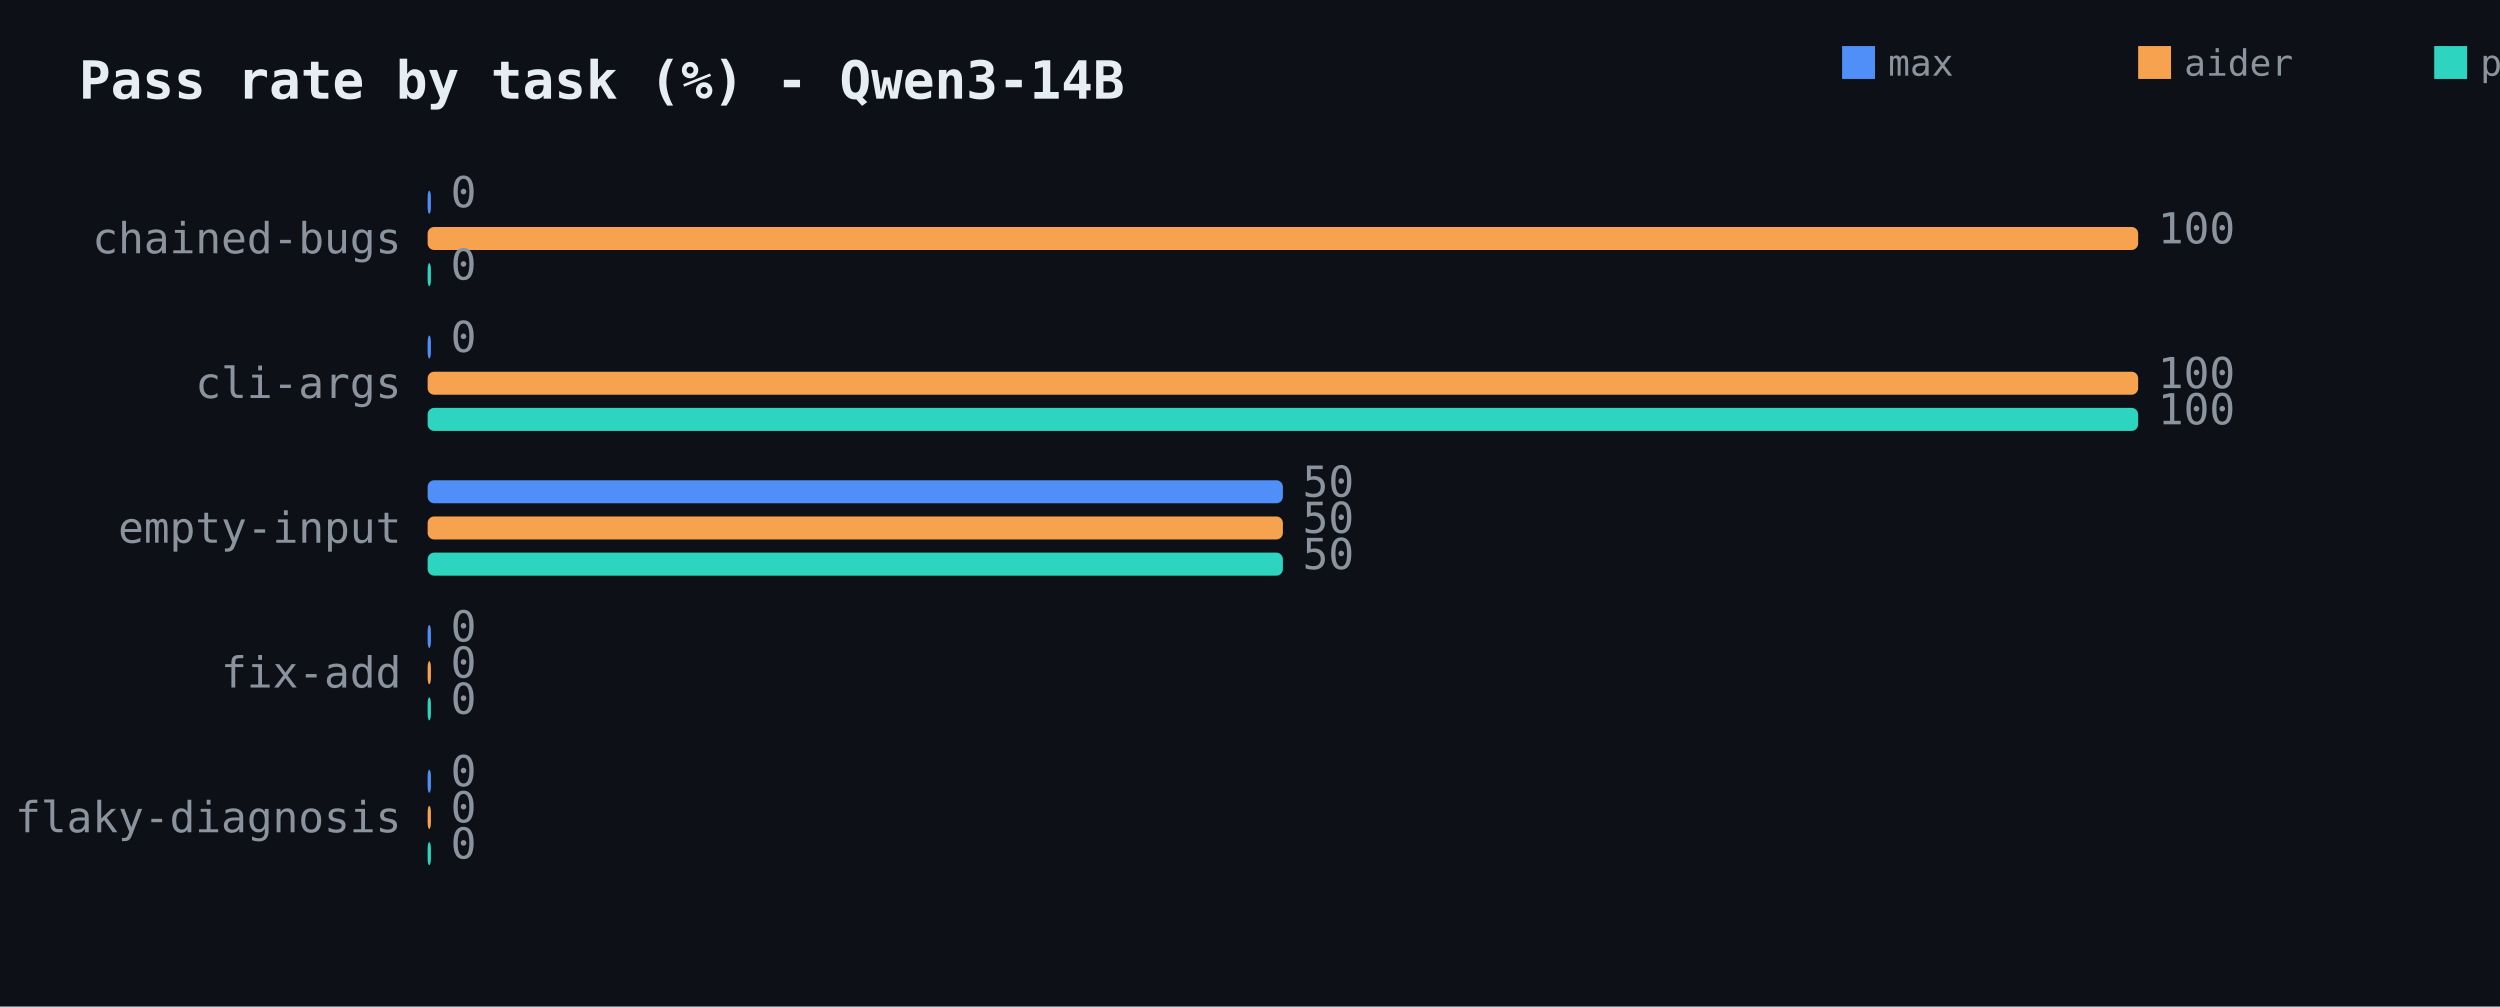
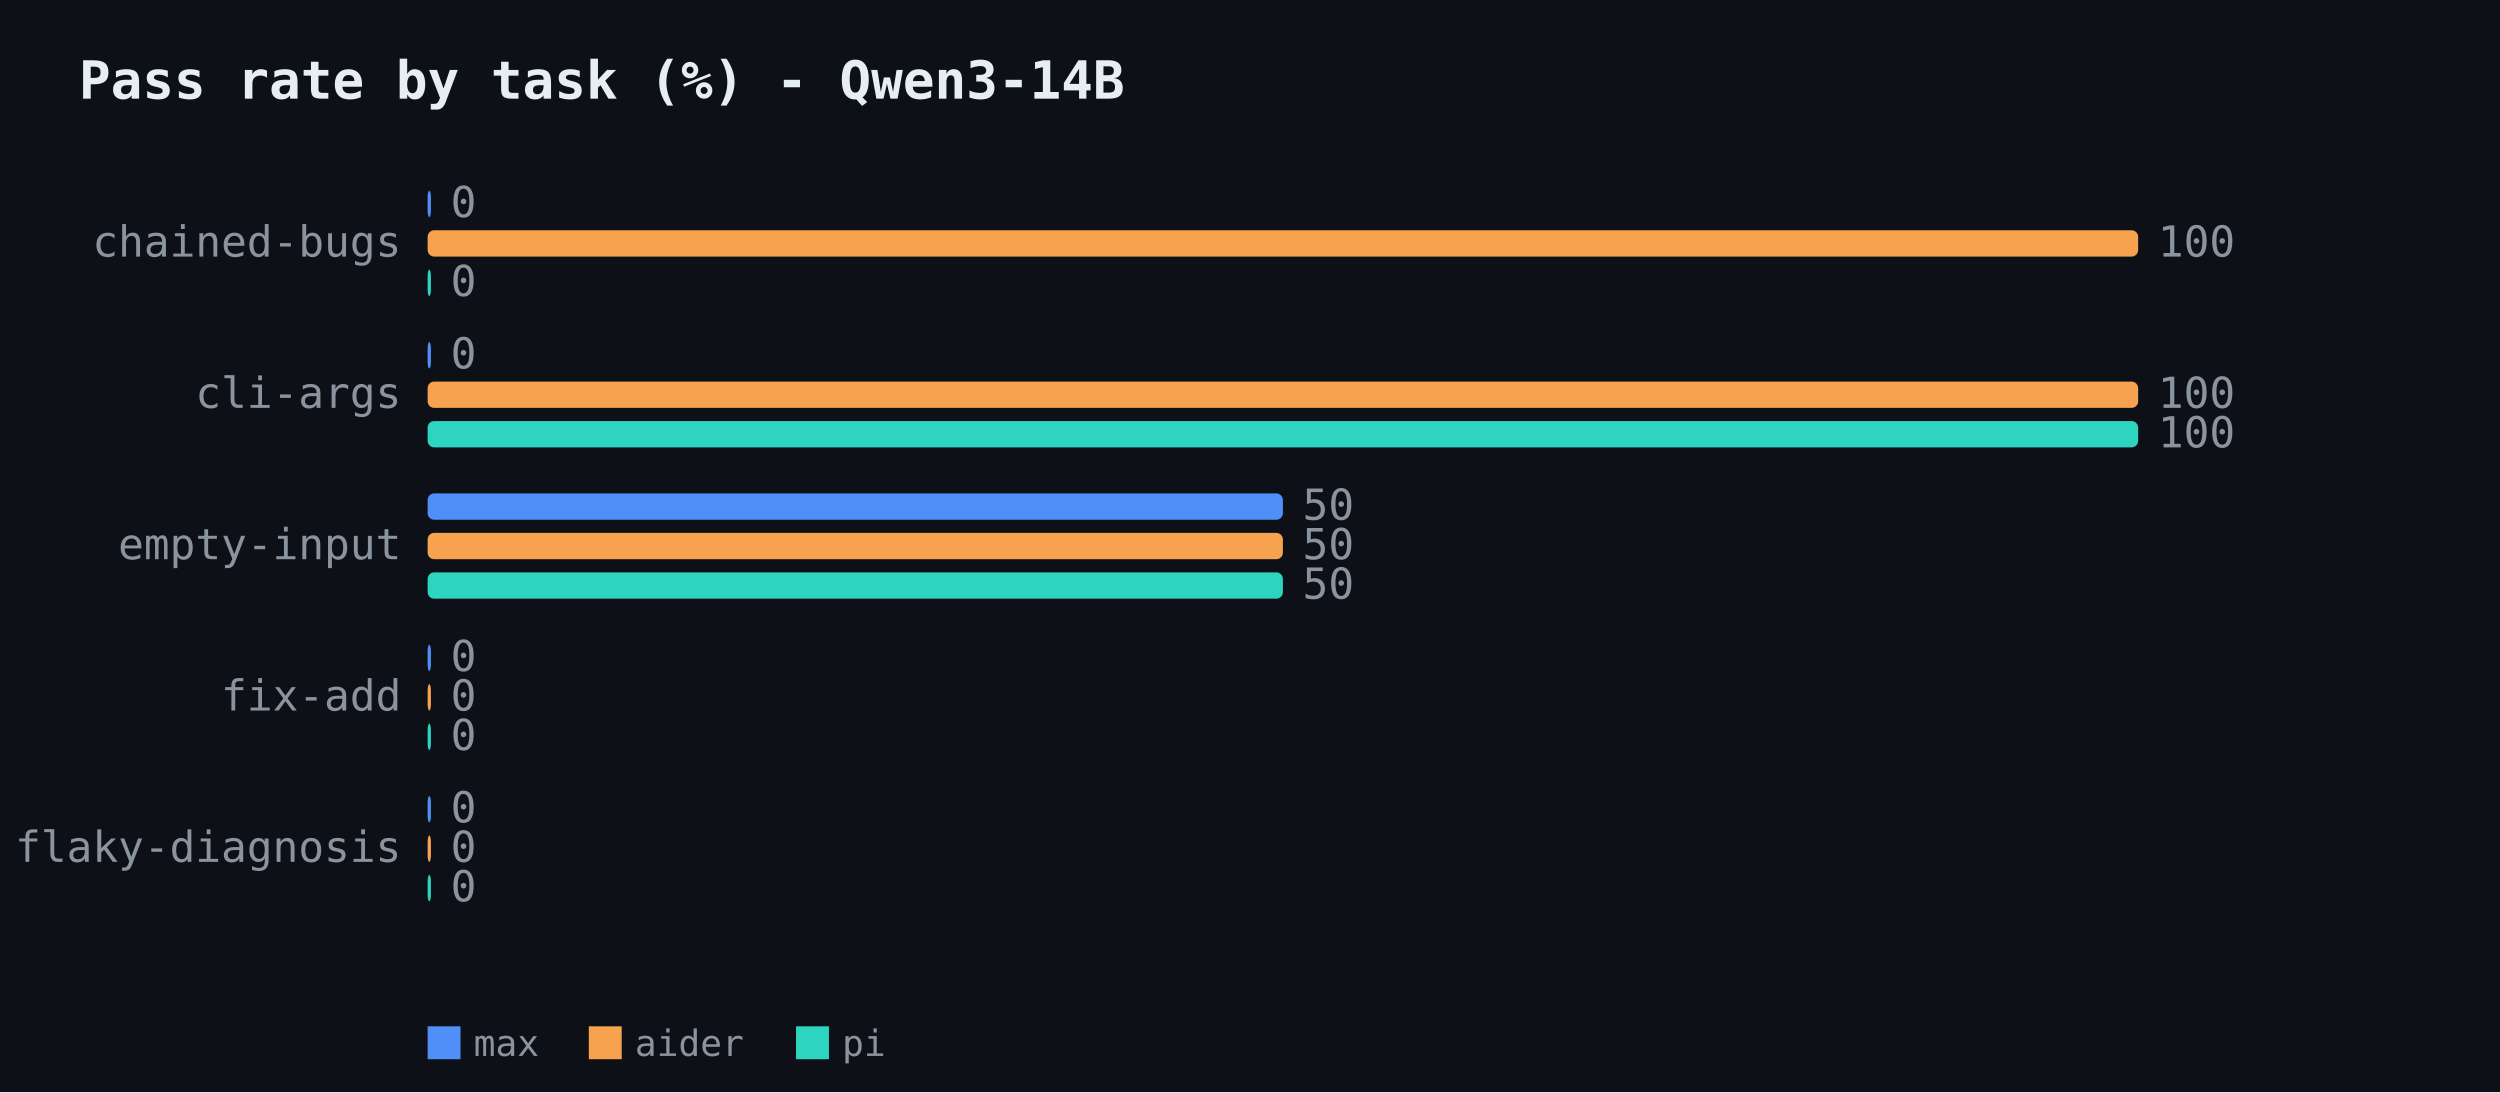
- <svg xmlns="http://www.w3.org/2000/svg" width="760" height="306" font-family="ui-monospace,monospace" font-size="13">
-   <rect width="760" height="306" fill="#0d1117" />
+ <svg xmlns="http://www.w3.org/2000/svg" width="760" height="332" font-family="ui-monospace,monospace" font-size="13">
+   <rect width="760" height="332" fill="#0d1117" />
  <text x="24" y="30" fill="#e6edf3" font-size="16" font-weight="bold">Pass rate by task (%) - Qwen3-14B</text>
-   <text x="122" y="77" fill="#8b949e" text-anchor="end">chained-bugs</text>
-   <rect x="130" y="58" width="1" height="7" rx="2" fill="#4f8ff7" />
-   <text x="137" y="63" fill="#8b949e">0</text>
-   <rect x="130" y="69" width="520" height="7" rx="2" fill="#f7a24f" />
-   <text x="656" y="74" fill="#8b949e">100</text>
-   <rect x="130" y="80" width="1" height="7" rx="2" fill="#2dd4bf" />
-   <text x="137" y="85" fill="#8b949e">0</text>
-   <text x="122" y="121" fill="#8b949e" text-anchor="end">cli-args</text>
-   <rect x="130" y="102" width="1" height="7" rx="2" fill="#4f8ff7" />
-   <text x="137" y="107" fill="#8b949e">0</text>
-   <rect x="130" y="113" width="520" height="7" rx="2" fill="#f7a24f" />
-   <text x="656" y="118" fill="#8b949e">100</text>
-   <rect x="130" y="124" width="520" height="7" rx="2" fill="#2dd4bf" />
-   <text x="656" y="129" fill="#8b949e">100</text>
-   <text x="122" y="165" fill="#8b949e" text-anchor="end">empty-input</text>
-   <rect x="130" y="146" width="260" height="7" rx="2" fill="#4f8ff7" />
-   <text x="396" y="151" fill="#8b949e">50</text>
-   <rect x="130" y="157" width="260" height="7" rx="2" fill="#f7a24f" />
-   <text x="396" y="162" fill="#8b949e">50</text>
-   <rect x="130" y="168" width="260" height="7" rx="2" fill="#2dd4bf" />
-   <text x="396" y="173" fill="#8b949e">50</text>
-   <text x="122" y="209" fill="#8b949e" text-anchor="end">fix-add</text>
-   <rect x="130" y="190" width="1" height="7" rx="2" fill="#4f8ff7" />
-   <text x="137" y="195" fill="#8b949e">0</text>
-   <rect x="130" y="201" width="1" height="7" rx="2" fill="#f7a24f" />
-   <text x="137" y="206" fill="#8b949e">0</text>
-   <rect x="130" y="212" width="1" height="7" rx="2" fill="#2dd4bf" />
-   <text x="137" y="217" fill="#8b949e">0</text>
-   <text x="122" y="253" fill="#8b949e" text-anchor="end">flaky-diagnosis</text>
-   <rect x="130" y="234" width="1" height="7" rx="2" fill="#4f8ff7" />
-   <text x="137" y="239" fill="#8b949e">0</text>
-   <rect x="130" y="245" width="1" height="7" rx="2" fill="#f7a24f" />
+   <text x="122" y="78" fill="#8b949e" text-anchor="end">chained-bugs</text>
+   <rect x="130" y="58" width="1" height="8" rx="2" fill="#4f8ff7" />
+   <text x="137" y="66" fill="#8b949e">0</text>
+   <rect x="130" y="70" width="520" height="8" rx="2" fill="#f7a24f" />
+   <text x="656" y="78" fill="#8b949e">100</text>
+   <rect x="130" y="82" width="1" height="8" rx="2" fill="#2dd4bf" />
+   <text x="137" y="90" fill="#8b949e">0</text>
+   <text x="122" y="124" fill="#8b949e" text-anchor="end">cli-args</text>
+   <rect x="130" y="104" width="1" height="8" rx="2" fill="#4f8ff7" />
+   <text x="137" y="112" fill="#8b949e">0</text>
+   <rect x="130" y="116" width="520" height="8" rx="2" fill="#f7a24f" />
+   <text x="656" y="124" fill="#8b949e">100</text>
+   <rect x="130" y="128" width="520" height="8" rx="2" fill="#2dd4bf" />
+   <text x="656" y="136" fill="#8b949e">100</text>
+   <text x="122" y="170" fill="#8b949e" text-anchor="end">empty-input</text>
+   <rect x="130" y="150" width="260" height="8" rx="2" fill="#4f8ff7" />
+   <text x="396" y="158" fill="#8b949e">50</text>
+   <rect x="130" y="162" width="260" height="8" rx="2" fill="#f7a24f" />
+   <text x="396" y="170" fill="#8b949e">50</text>
+   <rect x="130" y="174" width="260" height="8" rx="2" fill="#2dd4bf" />
+   <text x="396" y="182" fill="#8b949e">50</text>
+   <text x="122" y="216" fill="#8b949e" text-anchor="end">fix-add</text>
+   <rect x="130" y="196" width="1" height="8" rx="2" fill="#4f8ff7" />
+   <text x="137" y="204" fill="#8b949e">0</text>
+   <rect x="130" y="208" width="1" height="8" rx="2" fill="#f7a24f" />
+   <text x="137" y="216" fill="#8b949e">0</text>
+   <rect x="130" y="220" width="1" height="8" rx="2" fill="#2dd4bf" />
+   <text x="137" y="228" fill="#8b949e">0</text>
+   <text x="122" y="262" fill="#8b949e" text-anchor="end">flaky-diagnosis</text>
+   <rect x="130" y="242" width="1" height="8" rx="2" fill="#4f8ff7" />
  <text x="137" y="250" fill="#8b949e">0</text>
-   <rect x="130" y="256" width="1" height="7" rx="2" fill="#2dd4bf" />
-   <text x="137" y="261" fill="#8b949e">0</text>
-   <rect x="560" y="14" width="10" height="10" fill="#4f8ff7" />
-   <text x="574" y="23" fill="#8b949e" font-size="11">max</text>
-   <rect x="650" y="14" width="10" height="10" fill="#f7a24f" />
-   <text x="664" y="23" fill="#8b949e" font-size="11">aider</text>
-   <rect x="740" y="14" width="10" height="10" fill="#2dd4bf" />
-   <text x="754" y="23" fill="#8b949e" font-size="11">pi</text>
+   <rect x="130" y="254" width="1" height="8" rx="2" fill="#f7a24f" />
+   <text x="137" y="262" fill="#8b949e">0</text>
+   <rect x="130" y="266" width="1" height="8" rx="2" fill="#2dd4bf" />
+   <text x="137" y="274" fill="#8b949e">0</text>
+   <rect x="130" y="312" width="10" height="10" fill="#4f8ff7" />
+   <text x="144" y="321" fill="#8b949e" font-size="11">max</text>
+   <rect x="179" y="312" width="10" height="10" fill="#f7a24f" />
+   <text x="193" y="321" fill="#8b949e" font-size="11">aider</text>
+   <rect x="242" y="312" width="10" height="10" fill="#2dd4bf" />
+   <text x="256" y="321" fill="#8b949e" font-size="11">pi</text>
</svg>
